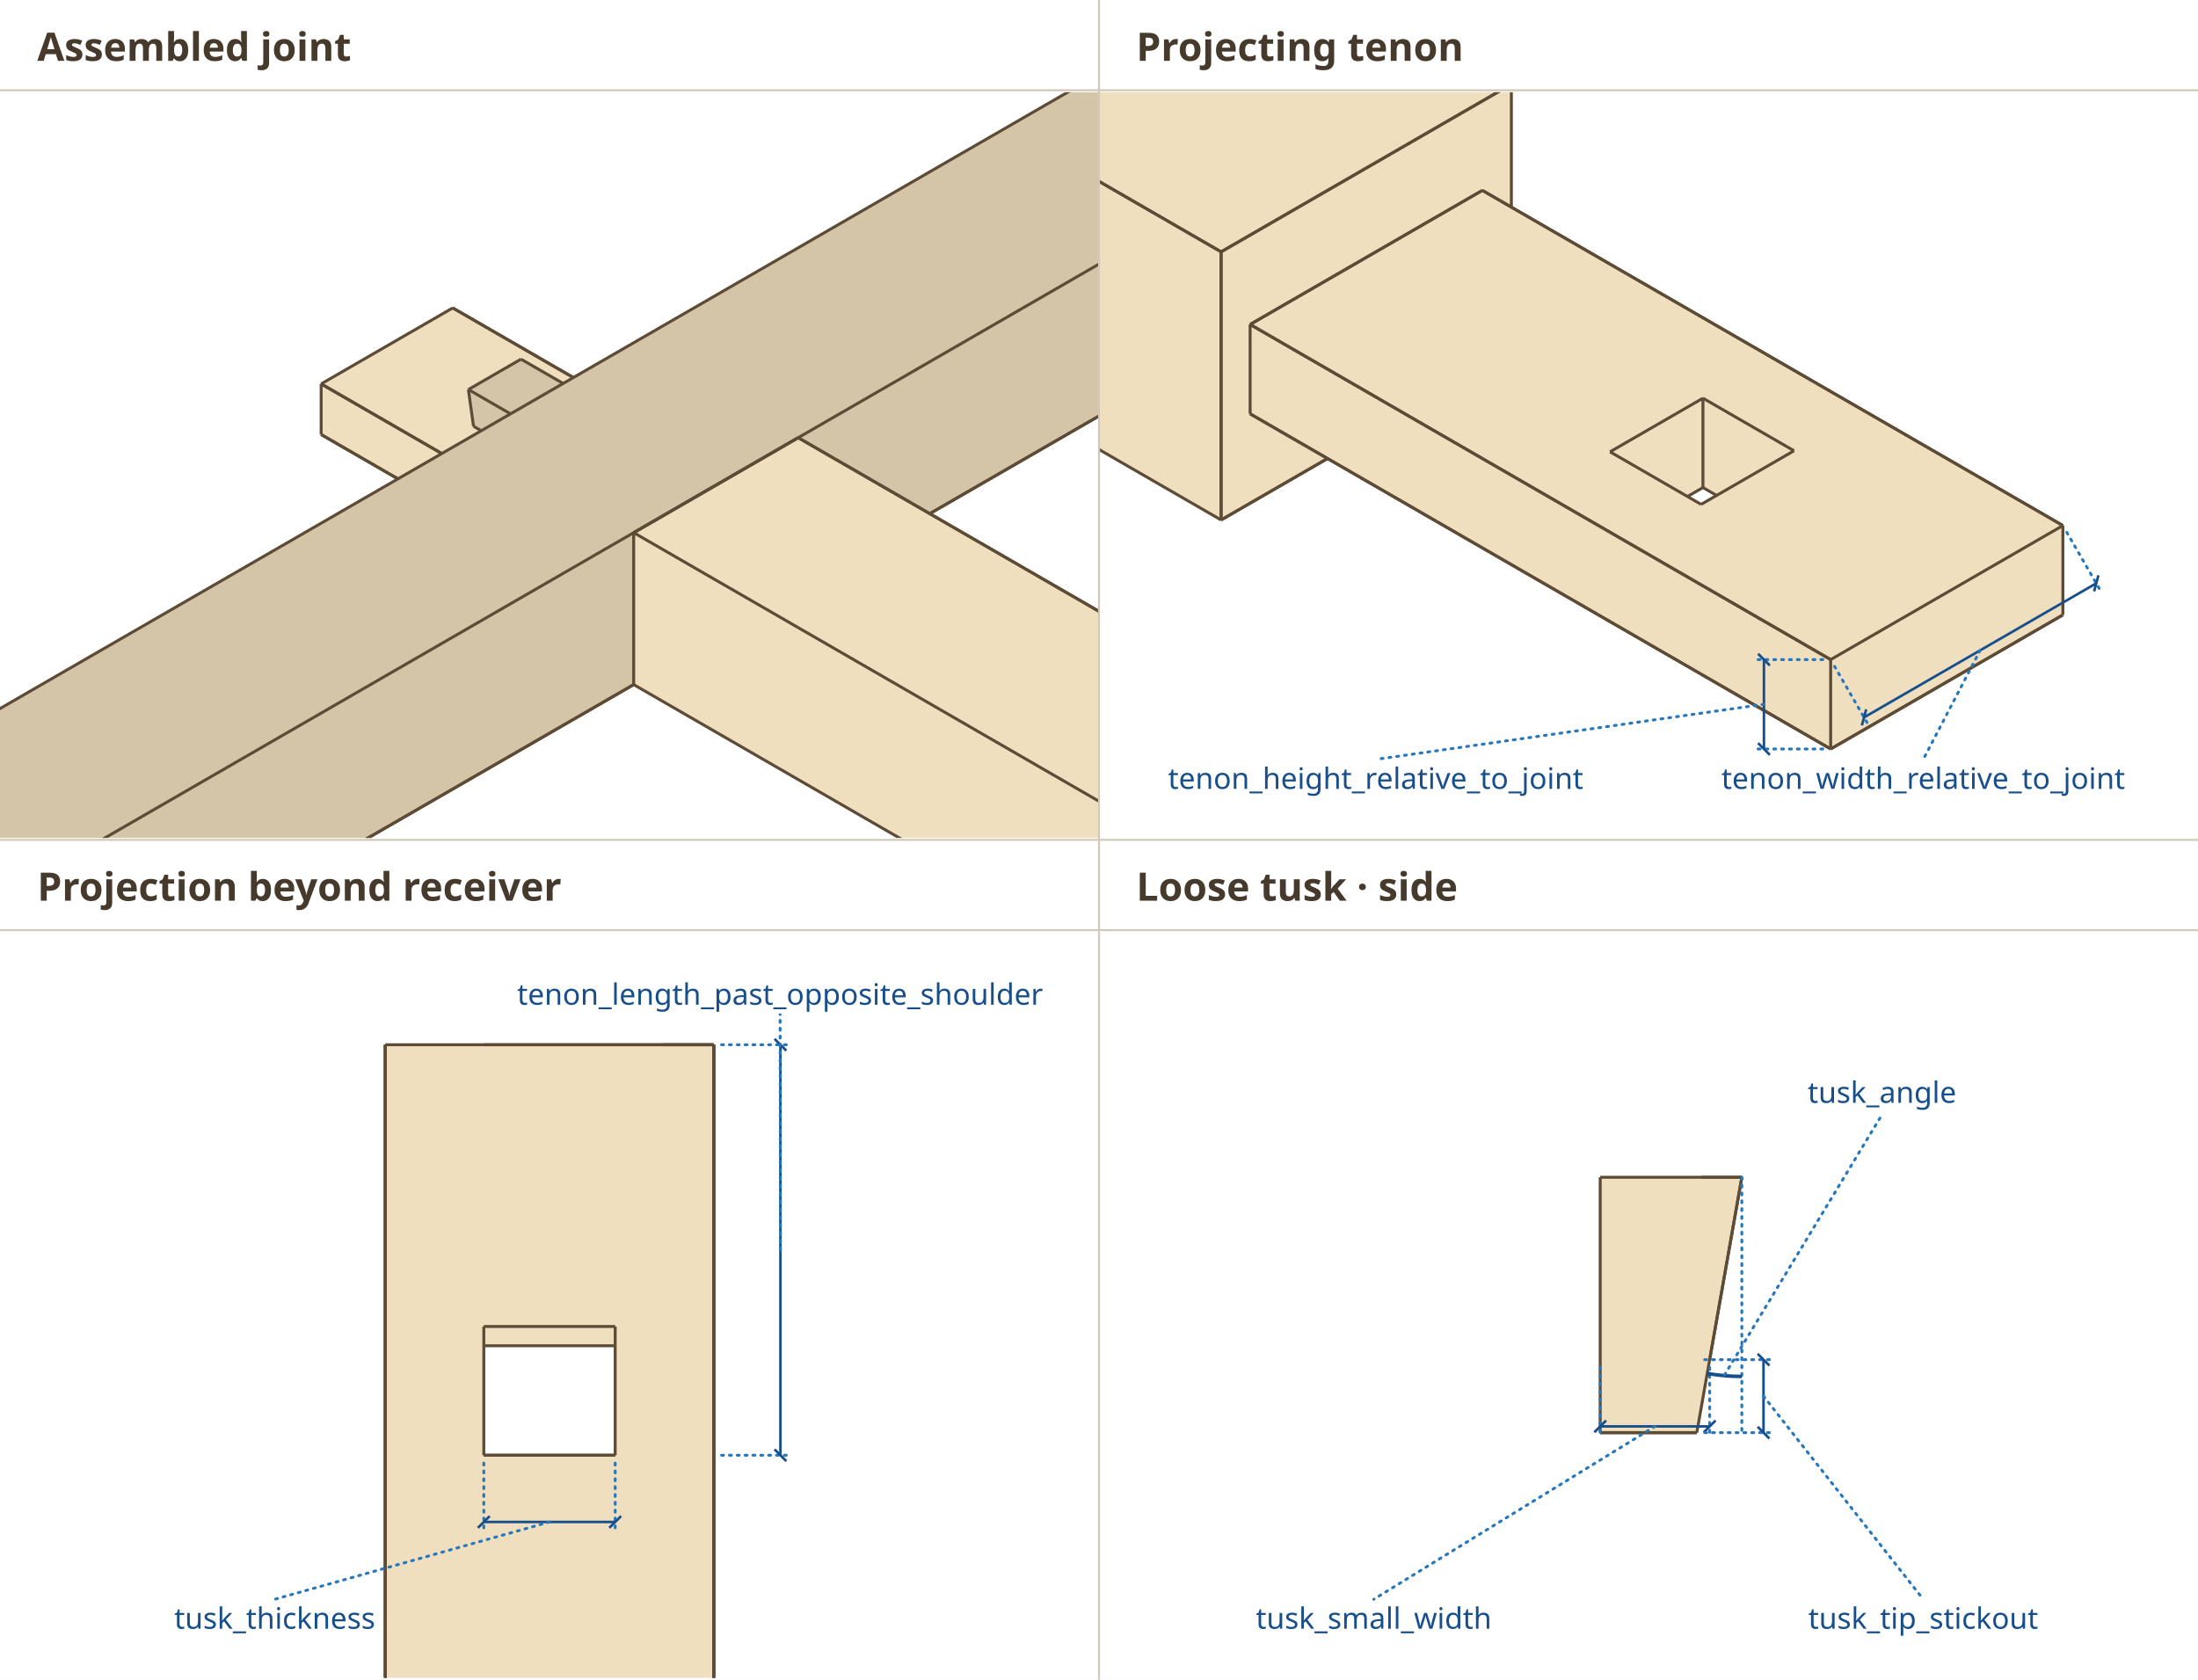
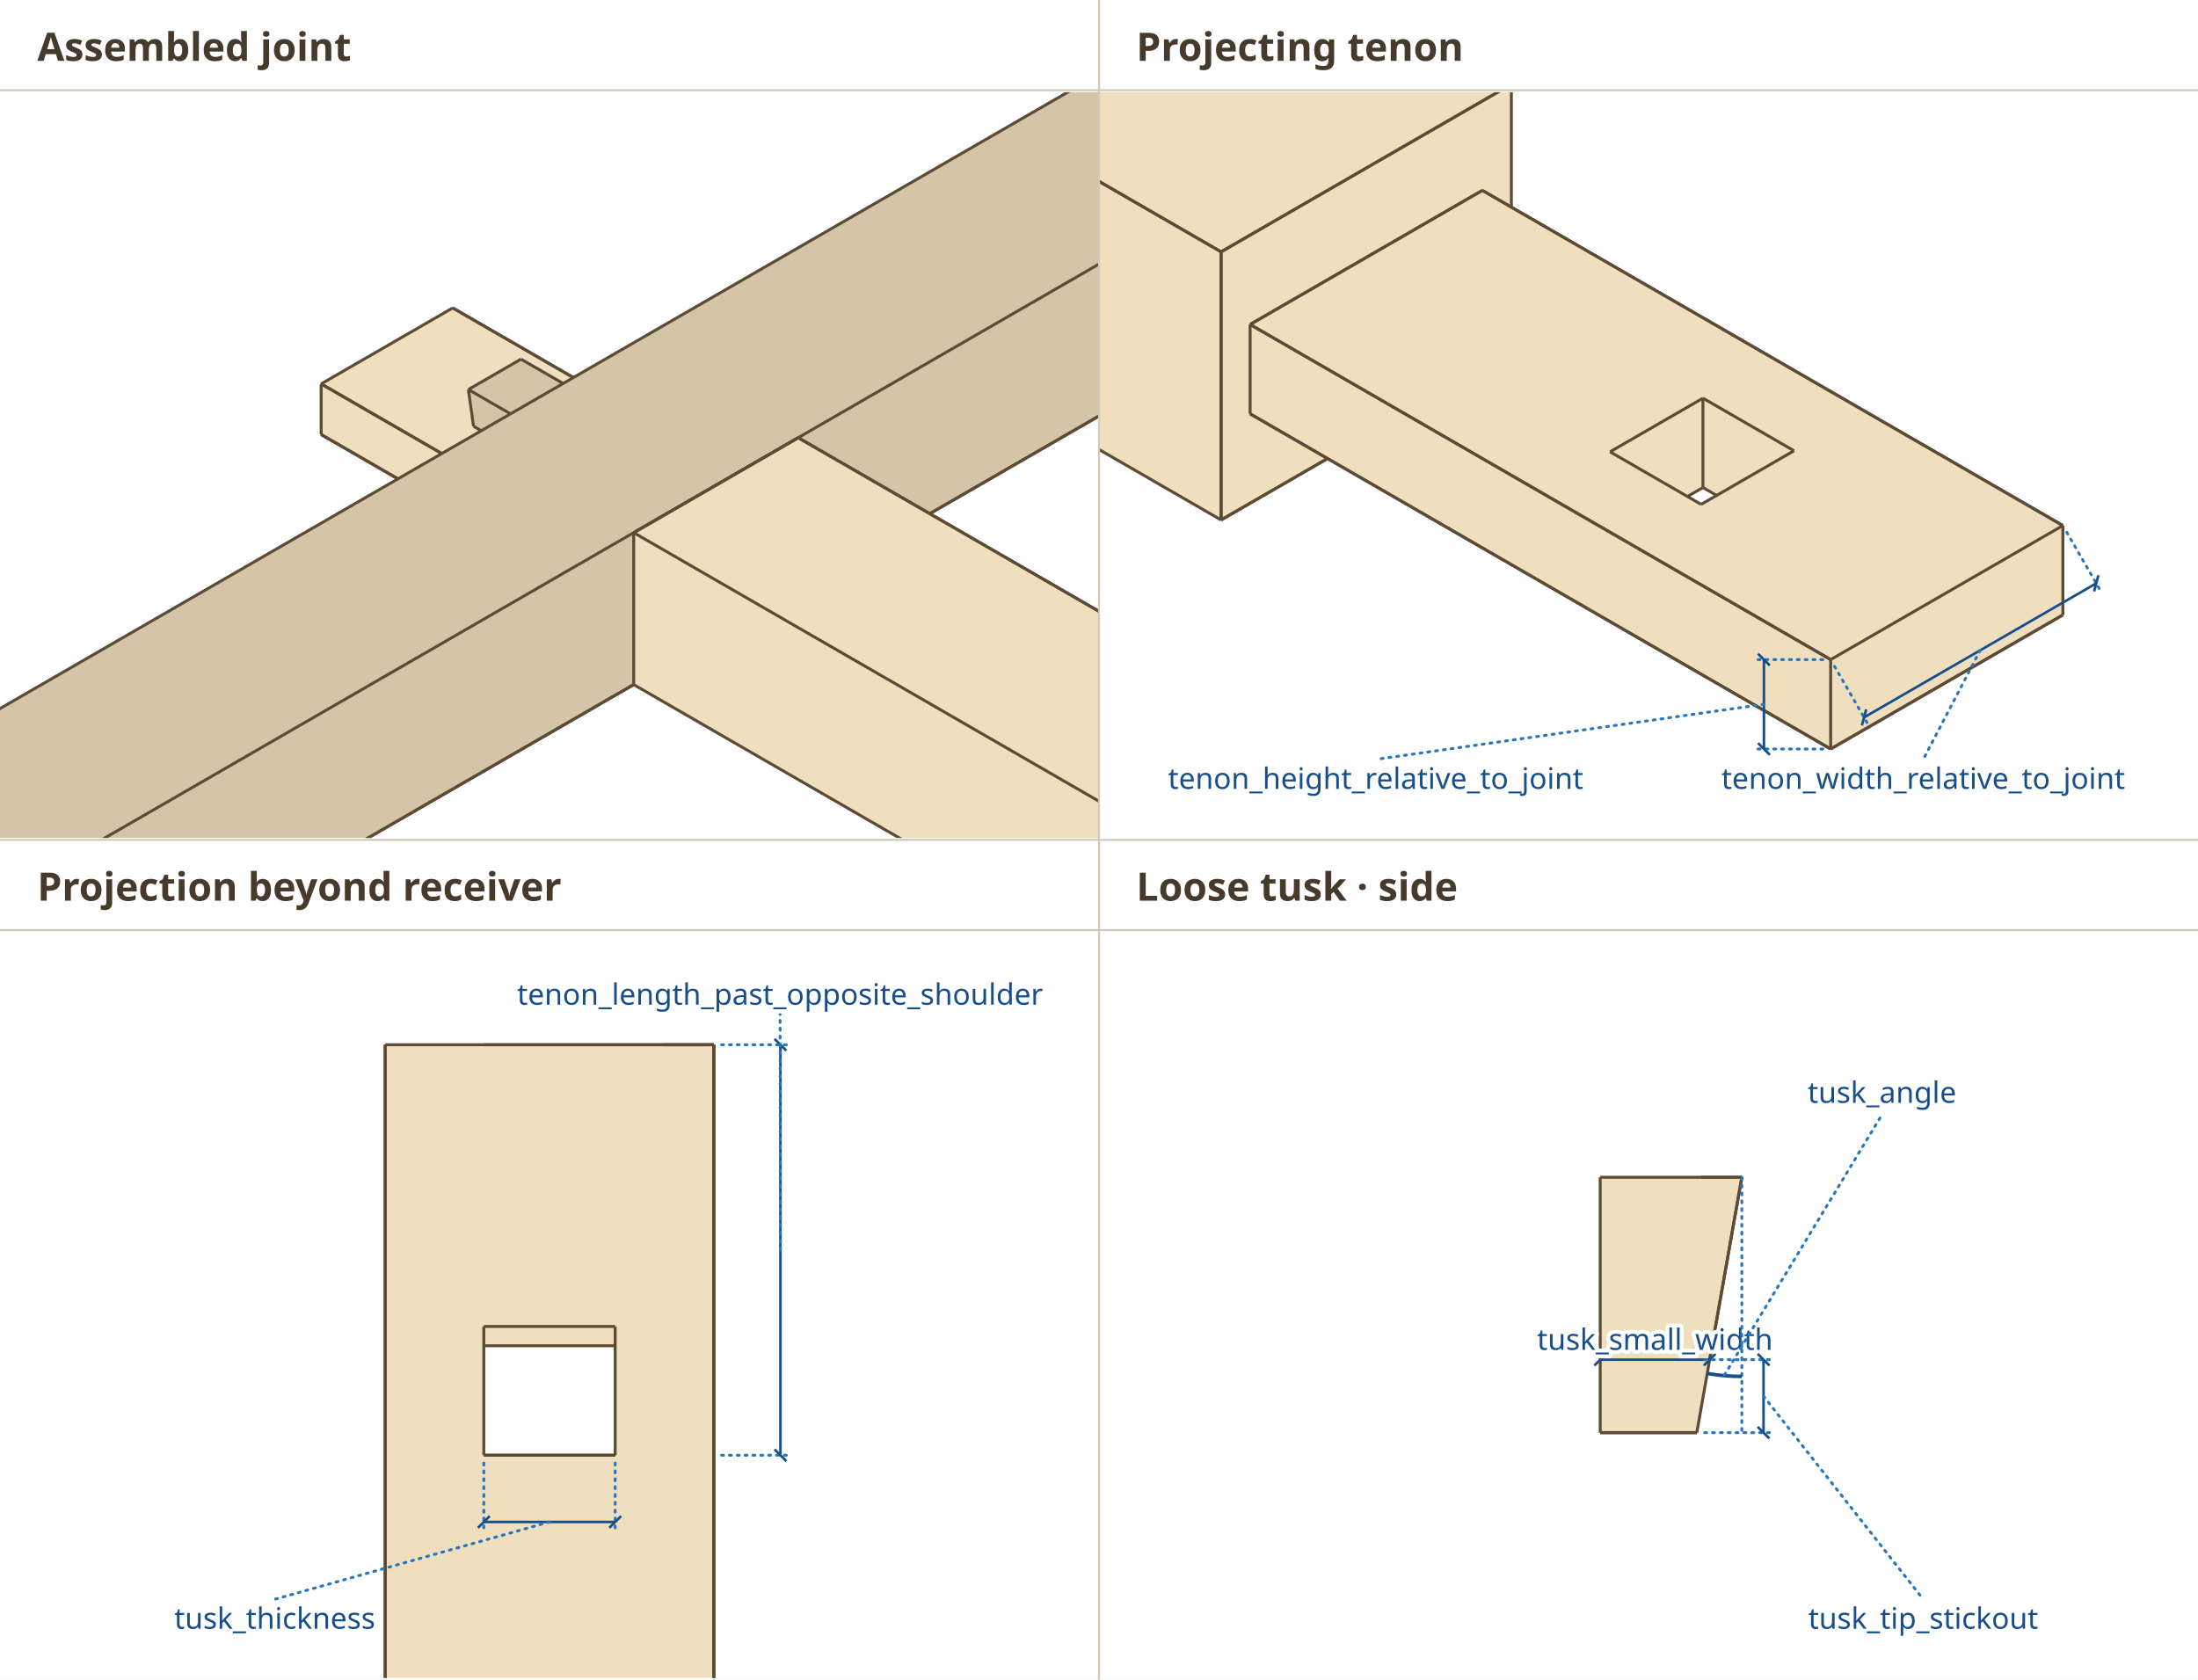
<svg xmlns="http://www.w3.org/2000/svg" font-family="system-ui, sans-serif" role="img" viewBox="0 0 1120 856">
  <rect width="100%" height="100%" fill="white" />
  <svg viewBox="0 0 560 380" x="0" y="47" width="560" height="380" overflow="hidden">
    <g class="member-fills">
      <path data-member="Assembled joint" fill="#f0dfbf" fill-opacity="1" d="M767.121 384.136 L683.305 432.527 L322.898 224.445 Z M406.714 176.054 L767.121 384.136 L322.898 224.445 Z M581.888 415.912 L683.305 509.952 L331.279 306.71 L331.279 297.032 L331.279 297.032 L353.63 284.128 Z M581.888 415.912 L353.63 284.128 L406.714 253.48 Z M331.279 306.71 L322.898 301.871 L331.279 297.032 Z M683.305 509.952 L406.714 253.48 L767.121 461.561 Z M406.714 253.48 L767.121 384.136 L767.121 461.561 L406.714 253.48 Z M406.714 176.054 L416.454 181.678 L406.714 187.614 L406.714 176.054 Z M429.064 188.959 L431.047 190.103 L406.714 202.449 L406.714 201.863 Z M431.047 190.103 L443.208 197.125 L406.714 214.219 L406.714 202.449 Z M416.454 181.678 L429.064 188.959 L406.714 201.863 L406.714 187.614 Z M443.208 197.125 L451.415 201.863 L406.714 227.671 L406.714 227.671 L406.714 214.219 Z M451.415 201.863 L457.909 205.612 L406.714 232.138 L406.714 232.138 L406.714 227.671 Z M473.766 214.767 L767.121 384.136 L406.714 253.48 Z M457.909 205.612 L473.766 214.767 L406.714 253.48 L406.714 253.48 L406.714 232.138 Z M683.305 432.527 L683.305 509.952 L322.898 301.871 L322.898 301.871 Z M322.898 224.445 L334.904 231.377 L322.898 238.694 Z M322.898 251.427 L322.898 250.254 L331.279 245.415 Z M345.249 237.35 L350.662 240.475 L322.898 253.48 L322.898 251.427 L331.279 245.415 Z M334.904 231.377 L345.249 237.35 L322.898 250.254 L322.898 238.694 Z M389.95 263.158 L683.305 432.527 L322.898 301.871 Z M350.662 240.475 L389.95 263.158 L322.898 301.871 L322.898 301.871 L322.898 253.48 Z M767.121 461.561 L683.305 509.952 L683.305 432.527 Z M767.121 384.136 L767.121 461.561 L683.305 432.527 Z M331.279 219.606 L331.279 297.032 L322.898 301.871 Z M322.898 224.445 L331.279 219.606 L322.898 301.871 Z M406.714 253.48 L331.279 297.032 L331.279 271.223 Z M406.714 227.671 L406.714 253.48 L331.279 271.223 Z M406.714 176.054 L406.714 227.671 L398.332 232.51 Z M398.332 180.893 L406.714 176.054 L398.332 232.51 Z M398.332 180.893 L398.332 206.702 L331.279 245.415 Z M331.279 219.606 L398.332 180.893 L331.279 245.415 Z M288.224 143.131 L283.009 146.142 L278.535 143.559 Z M238.66 151.508 L236.372 145.421 L237.797 145.358 Z M238.66 151.508 L238.66 151.508 L237.797 145.358 L250.265 144.808 Z M203.644 171.724 L163.648 148.633 L234.344 145.511 L238.66 151.508 L238.66 151.508 L238.66 151.508 Z M234.344 145.511 L236.372 145.421 L238.66 151.508 L238.66 151.508 L238.66 151.508 Z M241.288 170.23 L221.172 181.844 L221.172 181.844 L241.288 170.23 Z M221.172 181.844 L203.644 171.724 L238.66 151.508 L239.098 154.628 L241.288 170.23 Z M230.701 109.92 L262.589 128.331 L265.481 136.022 L265.481 136.022 L225.485 112.931 Z M234.344 145.511 L163.648 148.633 L215.179 118.881 Z M250.265 144.808 L234.344 145.511 L215.179 118.881 L225.485 112.931 L265.481 136.022 L265.481 136.022 Z M262.589 128.331 L264.562 129.47 L265.481 136.022 L265.481 136.022 Z M265.073 129.765 L270.696 133.011 L265.481 136.022 L265.481 136.022 L265.481 136.022 Z M270.696 133.011 L288.224 143.131 L288.224 143.131 L278.535 143.559 L275.924 142.052 L265.481 136.022 L265.481 136.022 Z M264.562 129.47 L265.073 129.765 L265.481 136.022 Z M225.113 184.119 L221.172 181.844 L241.288 170.23 L241.878 174.44 Z M241.288 170.23 L241.288 170.23 L244.509 172.921 L241.878 174.44 Z M244.509 172.921 L241.288 170.23 L245.229 172.506 Z M351.395 233.801 L331.279 245.415 L331.279 245.415 L351.395 233.801 Z M398.332 206.702 L351.395 233.801 L351.395 233.801 L398.332 206.702 Z M288.224 143.131 L292.165 145.407 L286.95 148.418 L283.009 146.142 Z M353.63 258.319 L331.279 271.223 L331.279 271.223 L331.279 245.415 Z M361.758 253.627 L353.63 258.319 L331.279 245.415 L331.279 245.415 Z M361.758 253.627 L331.279 245.415 L331.279 245.415 L331.279 245.415 L375.981 219.606 L398.332 232.51 Z M212.149 191.604 L202.762 197.024 L163.648 174.441 Z M222.878 185.41 L212.149 191.604 L163.648 174.441 L183.764 162.827 Z M234.871 153.695 L201.409 173.015 L183.764 162.827 L230.701 135.728 Z M234.871 153.695 L239.946 175.556 L222.878 185.41 L201.409 173.015 Z M238.66 151.508 L233.289 137.223 L236.952 139.338 Z M238.66 151.508 L238.66 151.508 L238.66 151.508 L236.952 139.338 L248.346 145.916 Z M238.66 151.508 L238.66 151.508 L234.871 153.695 L232.318 142.695 Z M238.66 151.508 L238.66 151.508 L238.66 151.508 L238.66 151.508 L232.318 142.695 L230.701 135.728 L233.289 137.223 Z M238.66 151.508 L241.878 174.44 L239.946 175.556 L234.871 153.695 Z M230.701 109.92 L233.067 111.65 L236.952 139.338 L230.701 135.728 L230.701 109.92 Z M267.579 137.234 L267.579 136.89 L269.815 138.524 Z M265.481 136.022 L265.481 136.022 L265.481 136.022 L265.435 135.322 L265.991 135.728 Z M265.481 136.022 L265.481 136.022 L265.991 135.728 L267.579 136.89 L267.579 137.234 Z M265.481 136.022 L265.135 135.102 L265.435 135.322 Z M265.481 136.022 L265.481 136.022 L233.931 117.807 L233.067 111.65 L265.135 135.102 Z M233.931 117.807 L265.481 136.022 L265.481 136.022 L265.481 136.022 L248.346 145.916 L236.952 139.338 Z M386.358 223.754 L398.332 232.51 L398.332 232.51 L384.596 224.58 Z M378.611 218.088 L386.358 223.754 L384.596 224.58 L375.981 219.606 Z M265.991 135.728 L265.435 135.322 L265.073 129.765 L270.696 133.011 Z M286.95 148.418 L269.815 138.524 L265.991 135.728 L270.696 133.011 L292.165 145.407 Z M265.435 135.322 L265.135 135.102 L262.589 128.331 L265.073 129.765 Z M265.135 135.102 L230.701 109.92 L262.589 128.331 Z M398.332 218.145 L398.332 232.51 L398.332 232.51 L386.358 223.754 Z M398.332 206.702 L398.332 206.702 L398.332 206.702 L398.332 218.145 L386.358 223.754 L378.611 218.088 Z M202.762 197.024 L163.648 174.441 L208.779 193.549 Z M331.279 245.415 L331.279 249.554 L331.279 249.554 L331.279 245.415 Z M331.279 249.554 L331.279 271.223 L331.279 271.223 L331.279 249.554 Z M163.648 148.633 L225.113 184.119 L208.779 193.549 L163.648 174.441 Z M230.701 135.728 L163.648 174.441 L163.648 148.633 Z M230.701 135.728 L163.648 148.633 L230.701 109.92 Z M241.878 174.44 L241.288 170.23 L243.418 173.551 Z M243.418 173.551 L241.288 170.23 L245.229 172.506 Z M241.288 170.23 L241.878 174.44 L241.878 174.44 L241.288 170.23 Z M230.701 135.728 L163.648 174.441 L163.648 148.633 Z M230.701 109.92 L230.701 135.728 L163.648 148.633 Z" />
      <path data-member="receiving_timber" fill="#d4c5a9" fill-opacity="1" d="M-37.51 432.527 L-121.326 384.136 L683.305 -80.418 Z M767.121 -32.027 L-37.51 432.527 L683.305 -80.418 Z M276.625 275.155 L-121.326 461.561 L239.082 253.48 Z M286.578 245.415 L255.845 263.158 L239.082 253.48 L269.815 235.737 Z M286.578 245.415 L310.558 259.26 L276.625 275.155 L255.845 263.158 Z M406.714 176.054 L389.95 166.376 L406.714 156.698 Z M530.202 156.375 L744.77 32.494 L767.121 45.398 Z M530.202 156.375 L443.208 197.125 L406.714 176.054 L406.714 176.054 L409.857 154.883 L683.305 -2.993 L744.77 32.494 Z M406.714 176.054 L406.714 176.054 L406.714 156.698 L409.857 154.883 Z M398.332 180.893 L404.618 174.844 L406.714 176.054 L406.714 176.054 L398.332 180.893 Z M398.332 180.893 L398.332 171.215 L404.618 174.844 Z M398.332 171.215 L398.332 180.893 L398.332 180.893 L375.981 193.798 L359.218 184.119 L389.95 166.376 Z M-37.51 509.952 L322.898 301.871 L322.898 301.871 L322.898 301.871 L-37.51 509.952 Z M-104.562 471.24 L-121.326 461.561 L56.364 378.329 Z M322.898 301.871 L-37.51 509.952 L-104.562 471.24 L56.364 378.329 L276.625 275.155 L322.898 301.871 Z M322.898 266.384 L322.898 301.871 L276.625 275.155 L310.558 259.26 Z M443.208 197.125 L767.121 45.398 L473.766 214.767 Z M278.196 276.062 L-37.51 458.335 L269.663 271.136 Z M322.898 250.254 L278.196 276.062 L269.663 271.136 L322.898 238.694 Z M767.121 -32.027 L767.121 -6.219 L429.064 188.959 L416.454 181.678 L767.12 -32.026 Z M-37.51 432.527 L255.845 263.158 L255.845 263.158 L-37.51 432.527 Z M255.845 263.158 L322.898 224.445 L322.898 224.445 L255.845 263.158 Z M406.714 176.054 L767.121 -32.027 L767.12 -32.026 L406.714 176.054 Z M324.335 223.616 L406.714 176.054 L406.714 176.054 L324.335 223.616 Z M269.663 271.136 L-37.51 458.335 L-37.51 432.527 L255.845 263.158 Z M322.898 238.694 L269.663 271.136 L255.845 263.158 L322.898 224.445 L322.898 224.445 Z M767.12 -32.026 L416.454 181.678 L415.285 181.003 L406.714 176.054 Z M-37.51 509.952 L-37.51 458.335 L278.196 276.062 L283.935 279.376 Z M278.196 276.062 L322.898 250.254 L322.898 251.427 L283.935 279.376 Z M322.898 301.871 L-37.51 509.952 L276.183 284.936 L322.898 301.871 Z M276.183 284.936 L283.935 279.376 L322.898 301.871 Z M322.898 301.871 L322.898 301.871 L322.898 301.871 L283.935 279.376 L322.898 251.427 Z M767.121 45.398 L473.766 214.767 L473.766 214.767 L457.909 205.612 Z M767.121 19.59 L767.121 45.398 L457.909 205.612 L451.415 201.863 Z M767.121 19.59 L451.415 201.863 L431.047 190.103 Z M767.121 -6.219 L767.121 19.59 L431.047 190.103 L429.064 188.959 Z M212.022 202.37 L225.113 209.928 L-121.326 409.944 L-121.326 384.136 Z M212.022 202.37 L219.71 198.177 L234.569 204.468 L225.113 209.928 Z M235.011 189.834 L247.464 183.044 L247.464 197.024 L247.464 197.024 Z M219.71 198.177 L235.011 189.834 L247.464 197.024 L234.569 204.468 Z M247.464 183.044 L249.379 181.999 L261.433 188.959 L247.464 197.024 Z M335.59 134.991 L683.305 -54.61 L345.249 140.567 Z M307.961 150.056 L314.516 146.482 L314.516 158.311 L310.046 160.892 Z M314.516 146.482 L335.59 134.991 L345.249 140.567 L314.516 158.311 Z M249.379 181.999 L307.961 150.056 L310.046 160.892 L261.433 188.959 Z M212.022 202.37 L-121.326 384.136 L202.762 197.024 Z M219.71 198.177 L212.022 202.37 L202.762 197.024 L208.779 193.549 Z M249.379 181.999 L235.011 189.834 L225.113 184.119 L239.082 176.054 Z M235.011 189.834 L219.71 198.177 L208.779 193.549 L225.113 184.119 Z M683.305 -54.61 L335.59 134.991 L322.898 127.663 L683.305 -80.418 Z M335.59 134.991 L295.142 157.046 L284.934 149.582 L322.898 127.663 Z M280.99 164.763 L249.379 181.999 L239.082 176.054 L269.815 158.311 Z M295.142 157.046 L280.99 164.763 L269.815 158.311 L284.934 149.582 Z M314.516 158.311 L314.516 158.311 L683.305 -54.61 L683.305 -2.993 Z M349.488 143.015 L683.305 -2.993 L389.95 166.376 Z M336.867 171.215 L314.516 158.311 L314.517 158.311 L349.488 143.015 L367.6 153.472 Z M336.867 171.215 L367.6 153.472 L389.95 166.376 L359.218 184.119 Z M247.464 226.803 L247.464 248.641 L-121.326 461.561 Z M247.464 226.803 L250.735 224.721 L269.815 235.737 L247.464 248.641 Z M247.464 222.832 L247.464 222.832 L247.464 226.803 L-121.326 461.561 L-121.326 435.753 Z M247.464 222.832 L250.735 224.721 L247.464 226.803 Z M226.39 210.665 L247.464 222.832 L-121.326 435.753 Z M226.39 210.665 L235.412 204.825 L247.464 209.928 L247.464 222.832 L247.464 222.832 Z M235.412 204.825 L247.463 197.024 L247.464 197.024 L247.464 209.928 Z M225.113 209.928 L225.113 209.928 L-121.326 409.944 L-121.326 409.944 Z M225.113 209.928 L234.569 204.468 L234.569 204.468 L225.113 209.928 Z M234.569 204.468 L247.464 197.024 L247.464 197.024 L247.463 197.024 L234.569 204.468 Z M247.463 197.024 L-121.326 435.753 L-121.326 409.944 Z M767.121 45.398 L683.305 -2.993 L683.305 -80.418 Z M767.121 45.398 L683.305 -80.418 L767.121 -32.027 Z M-37.51 432.527 L-37.51 509.952 L-121.326 461.561 Z M-121.326 384.136 L-37.51 432.527 L-121.326 461.561 Z M247.464 197.024 L254.291 193.082 L255.979 197.57 Z M280.231 192.714 L292.724 199.927 L278.01 198.983 Z M254.291 193.082 L267.579 185.41 L267.579 198.314 L255.979 197.57 Z M267.579 185.41 L267.579 185.41 L280.231 192.714 L278.01 198.983 L267.579 198.314 Z M283.416 183.724 L288.617 197.556 L280.231 192.714 Z M267.579 185.41 L281.112 177.597 L283.416 183.724 L280.231 192.714 Z M309.301 161.322 L314.516 158.311 L375.981 193.798 L370.766 196.809 Z M294.4 169.925 L309.301 161.322 L370.766 196.809 L358.1 204.121 L294.4 200.035 L294.4 195.446 Z M286.737 174.349 L294.4 169.925 L294.4 200.035 L292.724 199.927 L288.617 197.556 L283.416 183.724 Z M281.112 177.597 L286.737 174.349 L283.416 183.724 Z M308.929 232.51 L248.861 197.83 L322.898 224.445 L322.898 224.445 L322.898 224.445 Z M322.898 240.576 L308.929 232.51 L322.898 224.445 L322.898 224.445 L322.898 226.458 Z M248.861 197.83 L247.464 197.024 L278.895 199.04 L322.898 224.445 Z M333.021 202.512 L358.1 204.121 L331.279 219.606 Z M331.279 202.4 L333.021 202.512 L331.279 219.606 L331.279 219.606 Z M278.895 199.04 L331.279 202.4 L331.279 219.606 L322.898 224.445 Z M286.578 245.415 L286.578 245.415 L247.464 222.832 L247.464 222.832 Z M286.578 245.415 L322.898 266.384 L322.898 266.384 L286.578 245.415 Z M375.981 193.798 L331.279 167.989 L331.279 167.989 L375.981 193.798 Z M331.279 167.989 L314.516 158.311 L314.516 158.311 L331.279 167.989 Z M286.578 245.415 L247.464 222.832 L300.801 237.203 Z M322.898 266.384 L286.578 245.415 L300.801 237.203 L322.898 243.156 Z M247.464 197.024 L248.861 197.83 L247.464 197.328 Z M248.861 197.83 L308.929 232.51 L300.801 237.203 L247.464 222.832 L247.464 197.328 Z M308.929 232.51 L322.898 240.576 L322.898 243.156 L300.801 237.203 Z" />
      <path data-member="tusk" fill="#d4c5a9" fill-opacity="1" d="M241.288 170.23 L244.913 168.137 L246.318 171.876 L245.229 172.506 L241.288 170.23 L241.288 170.23 Z M241.288 170.23 L238.66 151.508 L244.913 168.137 Z M246.318 171.876 L244.913 168.137 L256.188 161.627 L260.129 163.903 Z M244.913 168.137 L238.66 151.508 L256.188 161.627 Z M268.482 144.003 L265.481 136.022 L278.535 143.559 Z M273.139 156.391 L271.734 152.652 L283.009 146.142 L286.95 148.418 Z M271.734 152.652 L268.482 144.003 L278.535 143.559 L283.009 146.142 Z M266.613 144.086 L265.481 136.022 L268.482 144.003 Z M272.05 157.02 L268.109 154.745 L268.109 154.745 L270.745 153.223 L271.734 152.652 L273.139 156.391 Z M268.699 158.955 L268.109 154.745 L272.05 157.02 Z M268.109 154.745 L266.613 144.086 L268.482 144.003 L271.734 152.652 Z M265.481 136.022 L286.95 148.418 L267.039 159.913 Z M238.66 151.508 L265.481 136.022 L267.039 159.913 L260.129 163.903 Z M238.66 151.508 L241.288 170.23 L241.288 170.23 L241.288 170.23 L241.288 170.23 L238.66 151.508 Z M241.288 170.23 L238.66 151.508 L248.951 165.806 L241.288 170.23 Z M245.229 172.506 L241.288 170.23 L248.951 165.806 L251.264 169.021 Z M268.109 154.745 L268.109 154.745 L268.109 154.745 L248.951 165.806 L239.403 152.539 Z M268.109 154.745 L268.109 154.745 L250.581 144.625 L265.481 136.022 Z M268.109 154.745 L268.109 154.745 L239.403 152.539 L238.66 151.508 L250.581 144.625 Z M265.873 156.036 L268.109 154.745 L268.503 157.553 Z M267.579 159.601 L267.579 157.02 L268.503 157.553 L268.699 158.955 Z M265.873 156.036 L267.579 157.02 L267.579 159.601 L251.264 169.021 L248.951 165.806 Z" />
    </g>
    <g class="face-fills" />
    <g class="edges" fill="none" stroke-linejoin="round">
      <g data-member="Assembled joint" stroke="#5d4b36" stroke-opacity="1" stroke-width="1.5">
        <path data-feature="rptw.right" d="M322.898 224.445 L683.305 432.527" />
        <path data-feature="rptw.right" d="M683.305 432.527 L767.121 384.136" />
        <path data-feature="rptw.right" d="M767.121 384.136 L406.714 176.054" />
        <path data-feature="rptw.right" d="M406.714 176.054 L322.898 224.445" />
        <path data-feature="rptw.left" d="M683.305 509.952 L322.898 301.871" />
        <path data-feature="rptw.left" d="M767.121 461.561 L683.305 509.952" />
        <path data-feature="rptw.front" d="M767.121 384.136 L767.121 461.561" />
        <path data-feature="rptw.front" d="M406.714 176.054 L616.651 297.262" />
        <path data-feature="rptw.front" d="M616.651 297.262 L767.121 384.136" />
        <path data-feature="rptw.back" d="M683.305 509.952 L683.305 432.527" />
        <path data-feature="rptw.back" d="M322.898 224.445 L322.898 301.871" />
        <path data-feature="shoulder" d="M331.279 219.606 L322.898 224.445" />
        <path data-feature="shoulder" d="M406.714 176.054 L398.332 180.893" />
        <path data-feature="shoulder" d="M398.332 180.893 L331.279 219.606" />
        <path data-feature="tenon_right" d="M163.648 148.633 L221.172 181.844" />
        <path data-feature="tenon_right" d="M288.224 143.131 L230.701 109.92" />
        <path data-feature="tenon_right" d="M230.701 109.92 L163.648 148.633" />
        <path data-feature="tenon_right" d="M221.172 181.844 L225.113 184.119" />
        <path data-feature="tenon_right" d="M245.229 172.506 L241.288 170.23" />
        <path data-feature="tenon_right" d="M292.165 145.407 L288.224 143.131" />
        <path data-feature="tenon_left" d="M202.762 197.024 L163.648 174.441" />
        <path data-feature="tenon_front" d="M230.701 109.92 L292.165 145.407" />
        <path data-feature="tenon_back" d="M163.648 174.441 L202.762 197.024" />
        <path data-feature="tenon_back" d="M225.113 184.119 L163.648 148.633" />
        <path data-feature="tenon_back" d="M163.648 148.633 L163.648 174.441" />
      </g>
      <g data-member="receiving_timber" stroke="#5d4b36" stroke-opacity="1" stroke-width="1.5">
        <path data-feature="rptw.right" d="M683.305 -80.418 L-121.326 384.136" />
        <path data-feature="rptw.right" d="M-121.326 384.136 L-37.51 432.527" />
        <path data-feature="rptw.right" d="M-37.51 432.527 L767.121 -32.027" />
        <path data-feature="rptw.right" d="M767.121 -32.027 L683.305 -80.418" />
        <path data-feature="rptw.left" d="M767.121 45.398 L473.766 214.767 M322.898 301.871 L-37.51 509.952" />
        <path data-feature="rptw.left" d="M-37.51 509.952 L-121.326 461.561" />
        <path data-feature="rptw.front" d="M767.121 -6.219 L767.121 -32.027" />
        <path data-feature="rptw.front" d="M-37.51 432.527 L-37.51 458.335" />
        <path data-feature="rptw.front" d="M-37.51 458.335 L-37.51 509.952" />
        <path data-feature="rptw.front" d="M-37.51 509.952 L322.898 301.871" />
        <path data-feature="rptw.front" d="M473.766 214.767 L767.121 45.398" />
        <path data-feature="rptw.front" d="M767.121 45.398 L767.121 19.59" />
        <path data-feature="rptw.front" d="M767.121 19.59 L767.121 -6.219" />
        <path data-feature="rptw.back" d="M-121.326 409.944 L-121.326 384.136" />
        <path data-feature="rptw.back" d="M-121.326 461.561 L-121.326 435.753" />
        <path data-feature="rptw.back" d="M-121.326 435.753 L-121.326 409.944" />
        <path data-feature="rptw.top" d="M767.121 -32.027 L767.121 45.398" />
        <path data-feature="rptw.bottom" d="M-37.51 509.952 L-37.51 432.527" />
        <path data-feature="rptw.bottom" d="M-121.326 384.136 L-121.326 461.561" />
      </g>
      <g data-member="tusk" stroke="#5d4b36" stroke-opacity="1" stroke-width="1.5">
        <path data-feature="cap.0" d="M238.66 151.508 L241.288 170.23" />
        <path data-feature="cap.0" d="M260.129 163.903 L238.66 151.508" />
        <path data-feature="cap.1" d="M265.481 136.022 L286.95 148.418" />
        <path data-feature="side.0" d="M265.481 136.022 L238.66 151.508" />
      </g>
    </g>
    <g class="references" fill="none" />
  </svg>
  <text font-size="20" font-weight="600" x="19" y="31" fill="#463a2c">Assembled joint</text>
  <svg viewBox="0 0 560 380" x="560" y="47" width="560" height="380" overflow="hidden">
    <g class="member-fills">
      <path data-member="Projecting tenon" fill="#f0dfbf" fill-opacity="1" d="M-573.802 -285.864 L-425.892 -371.26 L210.121 -4.057 Z M62.211 81.339 L-573.802 -285.864 L210.121 -4.057 Z M-425.892 -234.626 L210.121 132.576 L62.211 217.972 Z M-425.892 -234.626 L62.211 217.972 L-573.802 -149.23 Z M62.211 217.972 L-573.802 -149.23 L-573.802 -285.864 Z M62.211 81.339 L62.211 217.972 L-573.802 -285.864 Z M210.121 132.576 L-425.892 -234.626 L-425.892 -371.26 Z M210.121 132.576 L-425.892 -371.26 L210.121 -4.057 Z M-425.892 -371.26 L-425.892 -234.626 L-573.802 -149.23 Z M-425.892 -371.26 L-573.802 -149.23 L-573.802 -285.864 Z M210.121 132.576 L195.33 141.116 L195.33 4.482 Z M210.121 132.576 L195.33 4.482 L210.121 -4.057 Z M195.33 95.571 L195.33 141.116 L62.211 217.972 Z M195.33 95.571 L62.211 217.972 L62.211 172.428 Z M77.002 163.888 L62.211 172.428 L62.211 81.339 Z M77.002 163.888 L62.211 81.339 L77.002 72.799 Z M195.33 50.027 L77.002 118.344 L77.002 72.799 Z M195.33 50.027 L77.002 72.799 L195.33 4.482 Z M271.31 230.527 L389.638 162.21 L491.15 220.819 Z M372.822 289.135 L271.31 230.527 L491.15 220.819 Z M195.33 50.027 L389.638 162.21 L354.139 182.705 Z M159.832 70.522 L195.33 50.027 L354.139 182.705 Z M159.832 70.522 L307.742 155.918 L224.912 203.74 Z M77.002 118.344 L159.832 70.522 L224.912 203.74 Z M224.912 203.74 L260.411 183.245 L306.808 210.032 Z M271.31 230.527 L224.912 203.74 L306.808 210.032 Z M195.33 95.571 L343.24 180.967 L224.912 249.284 Z M195.33 95.571 L224.912 249.284 L77.002 163.888 Z M307.742 201.462 L343.24 180.967 L491.15 266.363 Z M307.742 201.462 L491.15 266.363 L455.652 286.858 Z M347.185 224.235 L455.652 286.858 L372.822 334.68 Z M347.185 224.235 L372.822 334.68 L264.355 272.056 Z M224.912 249.284 L260.411 228.789 L299.853 251.561 Z M224.912 249.284 L299.853 251.561 L264.355 272.056 Z M372.822 289.135 L372.822 334.68 L77.002 163.888 Z M77.002 118.344 L372.822 289.135 L77.002 163.888 Z M491.15 266.363 L195.33 95.571 L195.33 50.027 Z M491.15 266.363 L195.33 50.027 L491.15 220.819 Z M491.15 220.819 L491.15 266.363 L372.822 334.68 Z M372.822 289.135 L491.15 220.819 L372.822 334.68 Z M354.139 182.705 L347.185 224.235 L307.742 201.462 Z M354.139 182.705 L307.742 201.462 L307.742 155.918 Z M299.853 251.561 L260.411 228.789 L260.411 183.245 Z M306.808 210.032 L299.853 251.561 L260.411 183.245 Z M347.185 224.235 L299.853 251.561 L306.808 210.032 Z M354.139 182.705 L347.185 224.235 L306.808 210.032 Z M307.742 155.918 L307.742 201.462 L260.411 228.789 Z M307.742 155.918 L260.411 228.789 L260.411 183.245 Z M491.15 220.819 L491.15 266.363 L372.822 334.68 Z M491.15 220.819 L372.822 334.68 L372.822 289.135 Z" />
    </g>
    <g class="face-fills" />
    <g class="edges" fill="none" stroke-linejoin="round">
      <g data-member="Projecting tenon" stroke="#5d4b36" stroke-opacity="1" stroke-width="1.5">
        <path data-feature="rptw.right" d="M210.121 -4.057 L-425.892 -371.26" />
        <path data-feature="rptw.right" d="M-425.892 -371.26 L-573.802 -285.864" />
        <path data-feature="rptw.right" d="M-573.802 -285.864 L62.211 81.339" />
        <path data-feature="rptw.right" d="M62.211 81.339 L210.121 -4.057" />
        <path data-feature="rptw.left" d="M116.445 186.66 L62.211 217.972" />
        <path data-feature="rptw.left" d="M62.211 217.972 L-573.802 -149.23" />
        <path data-feature="rptw.front" d="M-573.802 -285.864 L-573.802 -149.23" />
        <path data-feature="rptw.front" d="M62.211 217.972 L62.211 81.339" />
        <path data-feature="rptw.front" d="M62.211 81.339 L-308.266 -132.557" />
        <path data-feature="rptw.front" d="M-308.266 -132.557 L-573.802 -285.864" />
        <path data-feature="rptw.back" d="M210.121 -4.057 L210.121 58.566" />
        <path data-feature="shoulder" d="M195.33 4.482 L210.121 -4.057" />
        <path data-feature="shoulder" d="M116.445 186.66 L62.211 217.972" />
        <path data-feature="shoulder" d="M62.211 217.972 L62.211 172.428" />
        <path data-feature="shoulder" d="M62.211 172.428 L62.211 81.339" />
        <path data-feature="shoulder" d="M62.211 81.339 L77.002 72.799" />
        <path data-feature="shoulder" d="M77.002 118.344 L77.002 163.888" />
        <path data-feature="shoulder" d="M195.33 50.027 L77.002 118.344" />
        <path data-feature="shoulder" d="M77.002 72.799 L195.33 4.482" />
        <path data-feature="tenon_right" d="M491.15 220.819 L389.638 162.21" />
        <path data-feature="tenon_right" d="M354.139 182.705 L306.808 210.032" />
        <path data-feature="tenon_right" d="M271.31 230.527 L372.822 289.135" />
        <path data-feature="tenon_right" d="M372.822 289.135 L491.15 220.819" />
        <path data-feature="tenon_right" d="M389.638 162.21 L195.33 50.027" />
        <path data-feature="tenon_right" d="M195.33 50.027 L159.832 70.522" />
        <path data-feature="tenon_right" d="M307.742 155.918 L354.139 182.705" />
        <path data-feature="tenon_right" d="M260.411 183.245 L307.742 155.918" />
        <path data-feature="tenon_right" d="M159.832 70.522 L77.002 118.344" />
        <path data-feature="tenon_right" d="M77.002 118.344 L224.912 203.74" />
        <path data-feature="tenon_right" d="M306.808 210.032 L260.411 183.245" />
        <path data-feature="tenon_right" d="M224.912 203.74 L271.31 230.527" />
        <path data-feature="tenon_left" d="M307.742 201.462 L299.853 206.017" />
        <path data-feature="tenon_left" d="M224.912 249.284 L77.002 163.888" />
        <path data-feature="tenon_left" d="M491.15 266.363 L455.652 286.858" />
        <path data-feature="tenon_left" d="M314.697 205.478 L307.742 201.462" />
        <path data-feature="tenon_left" d="M455.652 286.858 L372.822 334.68" />
        <path data-feature="tenon_left" d="M372.822 334.68 L264.355 272.056" />
        <path data-feature="tenon_left" d="M264.355 272.056 L224.912 249.284" />
        <path data-feature="tenon_front" d="M77.002 163.888 L372.822 334.68" />
        <path data-feature="tenon_front" d="M372.822 334.68 L372.822 289.135" />
        <path data-feature="tenon_front" d="M372.822 289.135 L77.002 118.344" />
        <path data-feature="tenon_back" d="M195.33 50.027 L491.15 220.819" />
        <path data-feature="tenon_back" d="M491.15 220.819 L491.15 266.363" />
        <path data-feature="tenon_top" d="M372.822 334.68 L491.15 266.363" />
        <path data-feature="cap.0" d="M307.742 201.462 L307.742 155.918" />
      </g>
    </g>
    <g class="references" fill="none" />
    <g class="dimension" stroke-width="1.3" fill="#174e8c" stroke="#174e8c">
      <line stroke="#2677bc" stroke-dasharray="1 3" stroke-linecap="round" stroke-width="1.45" x1="368.82" y1="334.68" x2="334.82" y2="334.68" />
      <line x1="341.82" y1="337.68" x2="335.82" y2="331.68" />
      <line stroke="#2677bc" stroke-dasharray="1 3" stroke-linecap="round" stroke-width="1.45" x1="368.82" y1="289.14" x2="334.82" y2="289.14" />
      <line x1="341.82" y1="292.14" x2="335.82" y2="286.14" />
      <line x1="338.82" y1="334.68" x2="338.82" y2="289.14" />
      <line stroke="#2677bc" stroke-dasharray="1 3" stroke-linecap="round" stroke-width="1.45" x1="338.82" y1="311.91" x2="141.00" y2="340.00" />
      <text text-anchor="middle" font-size="15" stroke="white" stroke-width="4" paint-order="stroke" stroke-linejoin="round" transform="translate(141.00 355.00) rotate(0.00)">tenon_height_relative_to_joint</text>
    </g>
    <g class="dimension" stroke-width="1.3" fill="#174e8c" stroke="#174e8c">
      <line stroke="#2677bc" stroke-dasharray="1 3" stroke-linecap="round" stroke-width="1.45" x1="374.82" y1="292.60" x2="391.82" y2="322.04" />
      <line x1="388.72" y1="322.68" x2="390.92" y2="314.48" />
      <line stroke="#2677bc" stroke-dasharray="1 3" stroke-linecap="round" stroke-width="1.45" x1="493.15" y1="224.28" x2="510.15" y2="253.73" />
      <line x1="507.05" y1="254.36" x2="509.25" y2="246.17" />
      <line x1="389.82" y1="318.58" x2="508.15" y2="250.26" />
      <line stroke="#2677bc" stroke-dasharray="1 3" stroke-linecap="round" stroke-width="1.45" x1="448.99" y1="284.42" x2="420.00" y2="340.00" />
      <text text-anchor="middle" font-size="15" stroke="white" stroke-width="4" paint-order="stroke" stroke-linejoin="round" transform="translate(420.00 355.00) rotate(0.00)">tenon_width_relative_to_joint</text>
    </g>
  </svg>
  <text font-size="20" font-weight="600" x="579" y="31" fill="#463a2c">Projecting tenon</text>
  <svg viewBox="0 0 560 380" x="0" y="475" width="560" height="380" overflow="hidden">
    <g class="member-fills">
      <path data-member="Projection beyond receiver" fill="#f0dfbf" fill-opacity="1" d="M384.588 1375.224 L175.412 1375.224 L175.412 475.765 Z M384.588 475.765 L384.588 1375.224 L175.412 475.765 Z M175.412 1375.224 L175.412 475.765 L384.588 475.765 Z M175.412 1375.224 L384.588 475.765 L384.588 1375.224 Z M363.671 200.972 L196.329 200.972 L196.329 57.412 Z M363.671 57.412 L363.671 200.972 L196.329 57.412 Z M196.329 475.765 L196.329 200.972 L246.532 200.972 Z M246.532 475.765 L196.329 475.765 L246.532 200.972 Z M246.532 475.765 L246.532 266.588 L363.671 266.588 Z M363.671 475.765 L246.532 475.765 L363.671 266.588 Z M363.671 266.588 L313.468 266.588 L313.468 200.972 Z M363.671 200.972 L363.671 266.588 L313.468 200.972 Z M196.329 475.765 L196.329 266.588 L363.671 266.588 Z M196.329 475.765 L363.671 266.588 L363.671 475.765 Z M246.532 266.588 L196.329 266.588 L196.329 57.412 Z M246.532 266.588 L196.329 57.412 L246.532 57.412 Z M246.532 210.808 L246.532 57.412 L363.671 57.412 Z M246.532 210.808 L363.671 57.412 L363.671 210.808 Z M363.671 266.588 L313.468 266.588 L313.468 210.808 Z M363.671 266.588 L313.468 210.808 L363.671 210.808 Z M313.468 200.972 L313.468 210.808 L246.532 210.808 Z M313.468 200.972 L246.532 210.808 L246.532 200.972 Z" />
    </g>
    <g class="face-fills" />
    <g class="edges" fill="none" stroke-linejoin="round">
      <g data-member="Projection beyond receiver" stroke="#5d4b36" stroke-opacity="1" stroke-width="1.5">
        <path data-feature="rptw.right" d="M175.412 475.765 L175.412 1375.224" />
        <path data-feature="rptw.right" d="M175.412 1375.224 L384.588 1375.224" />
        <path data-feature="rptw.right" d="M384.588 1375.224 L384.588 475.765" />
        <path data-feature="rptw.right" d="M384.588 475.765 L175.412 475.765" />
        <path data-feature="rptw.left" d="M175.412 475.765 L196.329 475.765 M363.671 475.765 L384.588 475.765" />
        <path data-feature="rptw.left" d="M384.588 1375.224 L178.706 1375.224" />
        <path data-feature="rptw.front" d="M384.588 475.765 L384.588 999.699" />
        <path data-feature="rptw.front" d="M384.588 999.699 L384.588 1375.224" />
        <path data-feature="shoulder" d="M196.329 475.765 L175.412 475.765" />
        <path data-feature="shoulder" d="M384.588 475.765 L363.671 475.765" />
        <path data-feature="shoulder" d="M363.671 475.765 L196.329 475.765" />
        <path data-feature="tenon_right" d="M196.329 57.412 L196.329 200.972" />
        <path data-feature="tenon_right" d="M246.532 200.972 L313.468 200.972" />
        <path data-feature="tenon_right" d="M363.671 200.972 L363.671 57.412" />
        <path data-feature="tenon_right" d="M363.671 57.412 L196.329 57.412" />
        <path data-feature="tenon_right" d="M196.329 200.972 L196.329 475.765" />
        <path data-feature="tenon_right" d="M246.532 266.588 L246.532 200.972" />
        <path data-feature="tenon_right" d="M313.468 266.588 L246.532 266.588" />
        <path data-feature="tenon_right" d="M363.671 475.765 L363.671 266.588" />
        <path data-feature="tenon_right" d="M313.468 200.972 L313.468 266.588" />
        <path data-feature="tenon_right" d="M363.671 266.588 L363.671 200.972" />
        <path data-feature="tenon_left" d="M246.532 266.588 L313.468 266.588" />
        <path data-feature="tenon_left" d="M363.671 266.588 L363.671 475.765" />
        <path data-feature="tenon_left" d="M246.532 57.412 L363.671 57.412" />
        <path data-feature="tenon_left" d="M363.671 57.412 L363.671 210.808" />
        <path data-feature="tenon_left" d="M313.468 210.808 L246.532 210.808" />
        <path data-feature="tenon_left" d="M363.671 210.808 L363.671 266.588" />
        <path data-feature="tenon_front" d="M363.671 475.765 L363.671 57.412" />
        <path data-feature="tenon_front" d="M363.671 57.412 L363.671 475.765" />
        <path data-feature="tenon_back" d="M196.329 57.412 L196.329 475.765" />
        <path data-feature="tenon_back" d="M196.329 475.765 L196.329 57.412" />
        <path data-feature="tenon_top" d="M363.671 57.412 L337.935 57.412" />
      </g>
    </g>
    <g class="references" fill="none" />
    <g class="dimension" stroke-width="1.3" fill="#174e8c" stroke="#174e8c">
      <line stroke="#2677bc" stroke-dasharray="1 3" stroke-linecap="round" stroke-width="1.45" x1="246.53" y1="270.59" x2="246.53" y2="304.59" />
      <line x1="243.53" y1="303.59" x2="249.53" y2="297.59" />
      <line stroke="#2677bc" stroke-dasharray="1 3" stroke-linecap="round" stroke-width="1.45" x1="313.47" y1="270.59" x2="313.47" y2="304.59" />
      <line x1="310.47" y1="303.59" x2="316.47" y2="297.59" />
      <line x1="246.53" y1="300.59" x2="313.47" y2="300.59" />
      <line stroke="#2677bc" stroke-dasharray="1 3" stroke-linecap="round" stroke-width="1.45" x1="280.00" y1="300.59" x2="140.00" y2="340.00" />
      <text text-anchor="middle" font-size="15" stroke="white" stroke-width="4" paint-order="stroke" stroke-linejoin="round" transform="translate(140.00 355.00) rotate(0.00)">tusk_thickness</text>
    </g>
    <g class="dimension" stroke-width="1.3" fill="#174e8c" stroke="#174e8c">
      <line stroke="#2677bc" stroke-dasharray="1 3" stroke-linecap="round" stroke-width="1.45" x1="367.67" y1="266.59" x2="401.67" y2="266.59" />
      <line x1="400.67" y1="269.59" x2="394.67" y2="263.59" />
      <line stroke="#2677bc" stroke-dasharray="1 3" stroke-linecap="round" stroke-width="1.45" x1="367.67" y1="57.41" x2="401.67" y2="57.41" />
      <line x1="400.67" y1="60.41" x2="394.67" y2="54.41" />
      <line x1="397.67" y1="266.59" x2="397.67" y2="57.41" />
      <line stroke="#2677bc" stroke-dasharray="1 3" stroke-linecap="round" stroke-width="1.45" x1="397.67" y1="162.00" x2="397.50" y2="42.00" />
      <text text-anchor="middle" font-size="15" stroke="white" stroke-width="4" paint-order="stroke" stroke-linejoin="round" transform="translate(397.50 37.00) rotate(0.00)">tenon_length_past_opposite_shoulder</text>
    </g>
  </svg>
  <text font-size="20" font-weight="600" x="19" y="459" fill="#463a2c">Projection beyond receiver</text>
  <svg viewBox="0 0 560 380" x="560" y="475" width="560" height="380" overflow="hidden">
    <g class="member-fills">
      <path data-member="Loose tusk · side" fill="#f0dfbf" fill-opacity="1" d="M327.561 124.923 L304.612 255.077 L255.388 255.077 Z M327.561 124.923 L255.388 255.077 L255.388 124.923 Z M255.388 255.077 L255.388 124.923 L327.561 124.923 Z M304.612 255.077 L255.388 255.077 L327.561 124.923 Z" />
    </g>
    <g class="face-fills" />
    <g class="edges" fill="none" stroke-linejoin="round">
      <g data-member="Loose tusk · side" stroke="#5d4b36" stroke-opacity="1" stroke-width="1.5">
        <path data-feature="cap.0" d="M327.561 124.923 L311.169 217.89" />
        <path data-feature="cap.0" d="M304.612 255.077 L255.388 255.077" />
        <path data-feature="cap.0" d="M306.859 124.923 L327.561 124.923" />
        <path data-feature="cap.1" d="M327.561 124.923 L255.388 124.923" />
        <path data-feature="cap.1" d="M255.388 124.923 L255.388 255.077" />
        <path data-feature="cap.1" d="M255.388 255.077 L304.612 255.077" />
        <path data-feature="cap.1" d="M304.612 255.077 L327.561 124.923" />
      </g>
    </g>
    <g class="references" fill="none" />
    <g class="dimension" stroke-width="1.3" fill="#174e8c" stroke="#174e8c">
-       <line stroke="#2677bc" stroke-dasharray="1 3" stroke-linecap="round" stroke-width="1.45" x1="255.39" y1="221.89" x2="255.39" y2="255.89" />
-       <line x1="252.39" y1="254.89" x2="258.39" y2="248.89" />
-       <line stroke="#2677bc" stroke-dasharray="1 3" stroke-linecap="round" stroke-width="1.45" x1="311.17" y1="221.89" x2="311.17" y2="255.89" />
-       <line x1="308.17" y1="254.89" x2="314.17" y2="248.89" />
-       <line x1="255.39" y1="251.89" x2="311.17" y2="251.89" />
-       <line stroke="#2677bc" stroke-dasharray="1 3" stroke-linecap="round" stroke-width="1.45" x1="283.28" y1="251.89" x2="140.00" y2="340.00" />
-       <text text-anchor="middle" font-size="15" stroke="white" stroke-width="4" paint-order="stroke" stroke-linejoin="round" transform="translate(140.00 355.00) rotate(0.00)">tusk_small_width</text>
+       <line x1="252.39" y1="220.89" x2="258.39" y2="214.89" />
+       <line x1="308.17" y1="220.89" x2="314.17" y2="214.89" />
+       <line x1="255.39" y1="217.89" x2="311.17" y2="217.89" />
+       <text text-anchor="middle" font-size="15" stroke="white" stroke-width="4" paint-order="stroke" stroke-linejoin="round" transform="translate(283.28 212.89) rotate(0.00)">tusk_small_width</text>
    </g>
    <g class="dimension" stroke-width="1.3" fill="#174e8c" stroke="#174e8c">
      <line stroke="#2677bc" stroke-dasharray="1 3" stroke-linecap="round" stroke-width="1.45" x1="308.61" y1="255.08" x2="342.61" y2="255.08" />
      <line x1="341.61" y1="258.08" x2="335.61" y2="252.08" />
      <line stroke="#2677bc" stroke-dasharray="1 3" stroke-linecap="round" stroke-width="1.45" x1="308.61" y1="217.89" x2="342.61" y2="217.89" />
      <line x1="341.61" y1="220.89" x2="335.61" y2="214.89" />
      <line x1="338.61" y1="255.08" x2="338.61" y2="217.89" />
      <line stroke="#2677bc" stroke-dasharray="1 3" stroke-linecap="round" stroke-width="1.45" x1="338.61" y1="236.48" x2="420.00" y2="340.00" />
      <text text-anchor="middle" font-size="15" stroke="white" stroke-width="4" paint-order="stroke" stroke-linejoin="round" transform="translate(420.00 355.00) rotate(0.00)">tusk_tip_stickout</text>
    </g>
    <g class="dimension" fill="#174e8c">
      <line stroke="#2677bc" stroke-dasharray="1 3" stroke-linecap="round" stroke-width="1.45" x1="327.56" y1="124.92" x2="327.56" y2="255.08" />
      <path stroke-width="1.8" d="M327.56 226.44 A101.52 101.52 0 0 1 309.93 224.90" fill="none" stroke="#174e8c" />
      <line stroke="#2677bc" stroke-dasharray="1 3" stroke-linecap="round" stroke-width="1.45" x1="318.75" y1="225.67" x2="399.00" y2="93.00" />
      <text text-anchor="middle" font-size="15" x="399" y="87">tusk_angle</text>
    </g>
  </svg>
  <text font-size="20" font-weight="600" x="579" y="459" fill="#463a2c">Loose tusk · side</text>
  <path d="M0 46H1120 M0 428H1120 M0 474H1120 M560 0v856" stroke="#d1c8b8" />
</svg>
